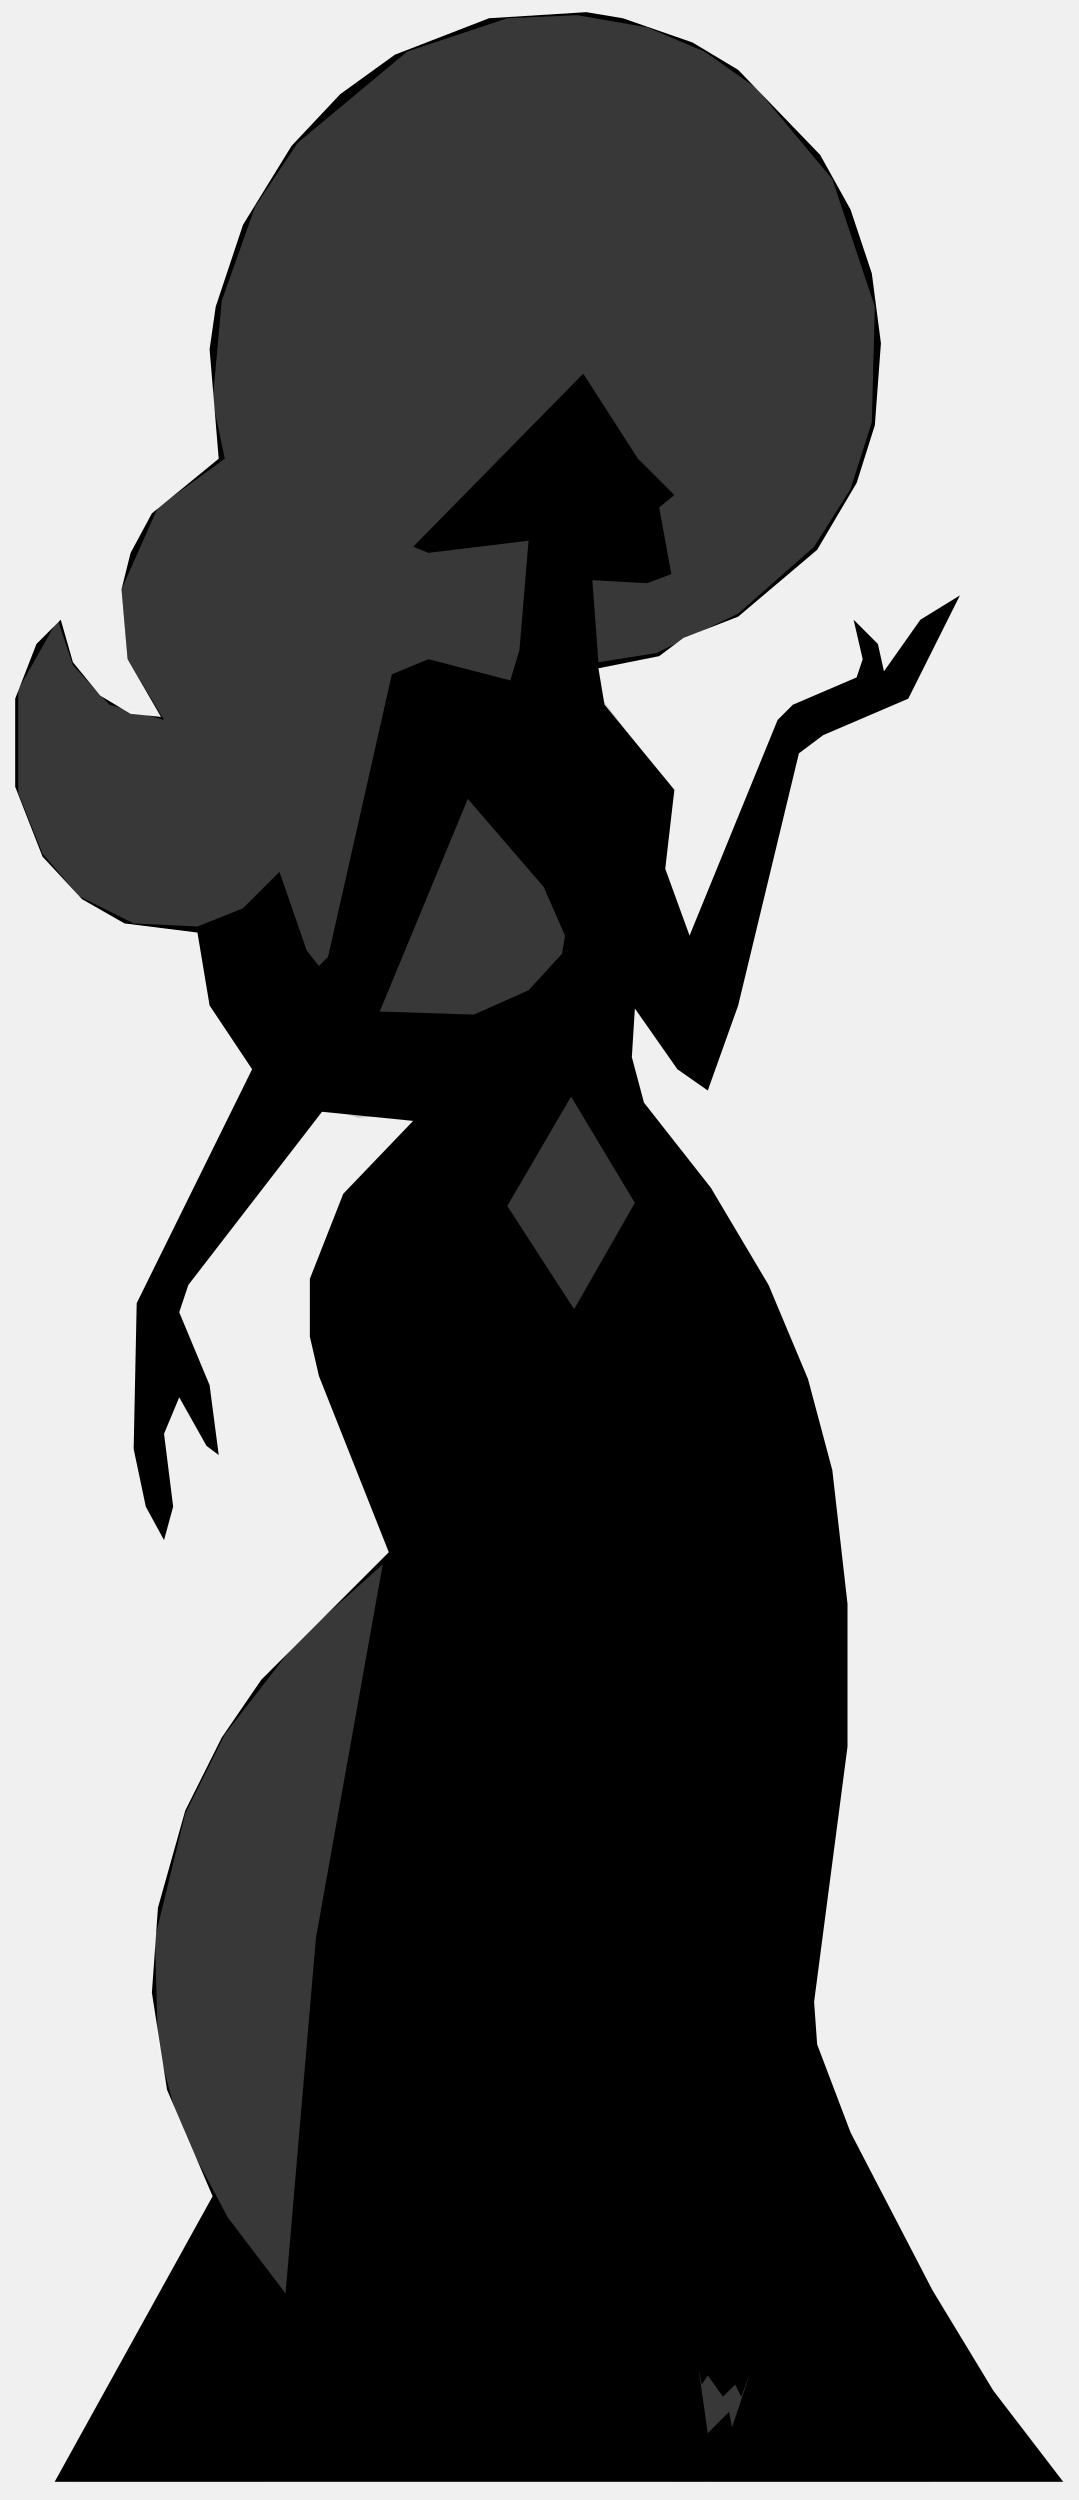
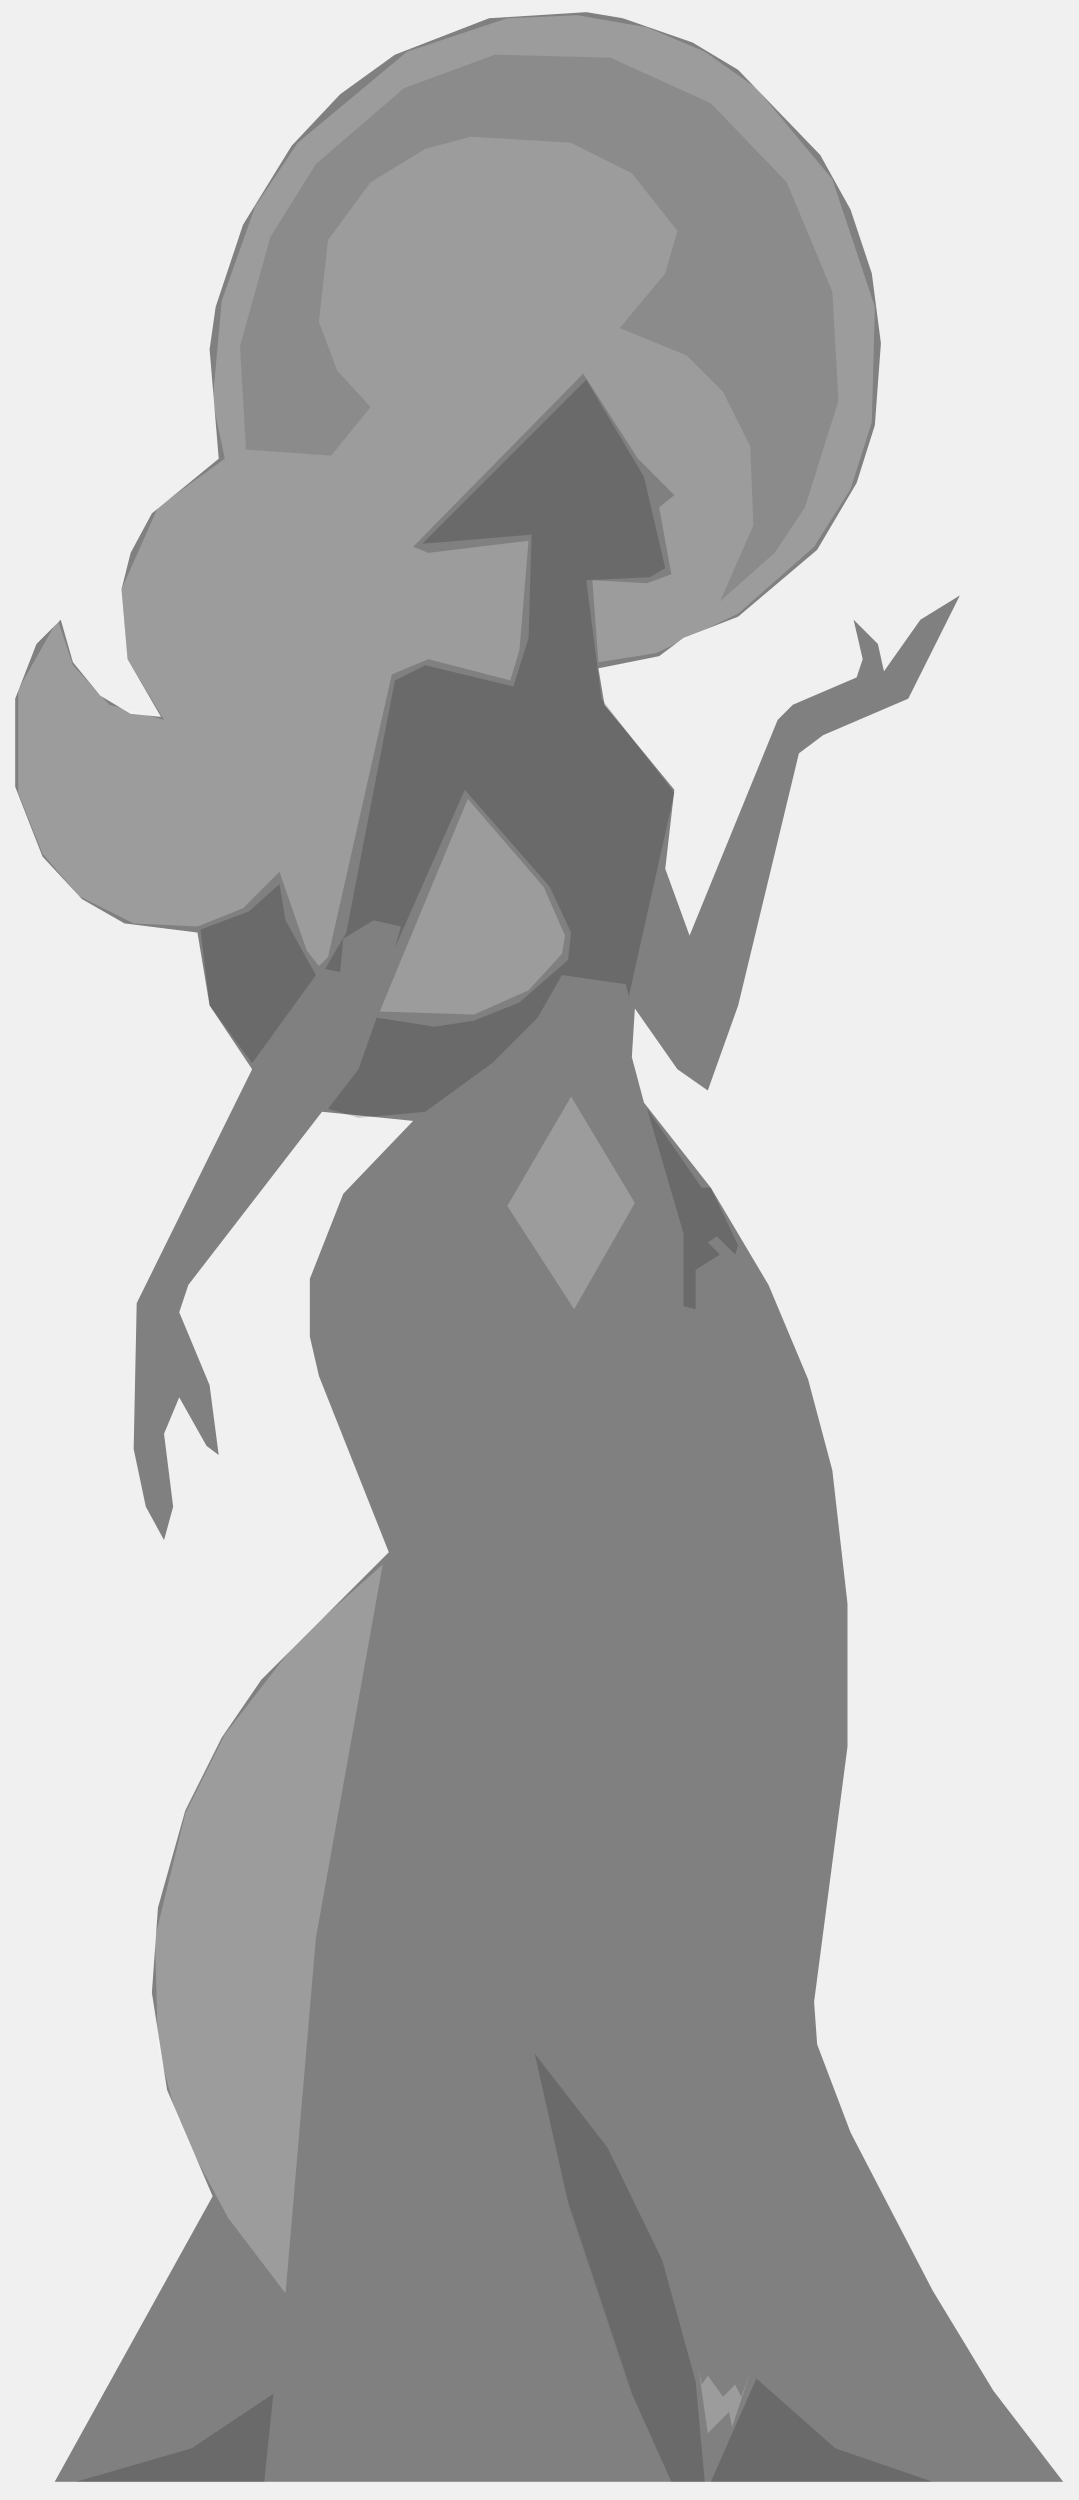
<svg xmlns="http://www.w3.org/2000/svg" viewBox="0 0 355 823" role="img" aria-label="Lâmina">
-   <path d="M161,6 L130,18 L112,31 L96,48 L80,74 L71,101 L69,115 L72,151 L50,169 L43,182 L40,194 L42,217 L53,236 L43,235 L33,229 L24,218 L20,204 L12,212 L5,230 L5,259 L14,282 L27,296 L41,304 L65,307 L69,331 L83,352 L45,429 L44,477 L48,496 L54,507 L57,496 L54,472 L59,460 L68,476 L72,479 L69,456 L59,432 L62,423 L106,366 L136,369 L113,393 L102,421 L102,440 L105,453 L128,511 L86,553 L73,572 L61,596 L52,628 L50,656 L55,688 L70,723 L18,817 L350,817 L327,787 L307,754 L280,702 L269,673 L268,659 L279,575 L279,528 L274,484 L266,454 L253,423 L234,391 L212,363 L208,348 L209,332 L223,352 L233,359 L243,331 L263,248 L271,242 L299,230 L316,196 L303,204 L291,221 L289,212 L281,204 L284,217 L282,223 L261,232 L256,237 L227,308 L219,286 L222,260 L199,232 L197,220 L217,216 L225,210 L243,203 L269,181 L282,159 L288,140 L290,113 L287,90 L280,69 L270,51 L243,23 L228,14 L205,6 L193,4Z" fill="currentColor" fill-rule="evenodd" />
+   <path d="M161,6 L130,18 L112,31 L96,48 L80,74 L71,101 L69,115 L72,151 L50,169 L43,182 L40,194 L42,217 L53,236 L43,235 L33,229 L24,218 L20,204 L12,212 L5,230 L5,259 L14,282 L27,296 L41,304 L65,307 L69,331 L83,352 L45,429 L44,477 L48,496 L54,507 L57,496 L54,472 L59,460 L68,476 L72,479 L69,456 L59,432 L62,423 L106,366 L136,369 L113,393 L102,421 L102,440 L105,453 L128,511 L86,553 L73,572 L61,596 L52,628 L50,656 L55,688 L70,723 L18,817 L350,817 L327,787 L307,754 L280,702 L269,673 L268,659 L279,575 L279,528 L274,484 L266,454 L253,423 L234,391 L212,363 L208,348 L209,332 L223,352 L233,359 L243,331 L263,248 L271,242 L299,230 L316,196 L303,204 L291,221 L289,212 L281,204 L284,217 L282,223 L261,232 L256,237 L227,308 L219,286 L222,260 L199,232 L197,220 L217,216 L225,210 L243,203 L269,181 L282,159 L288,140 L290,113 L287,90 L280,69 L270,51 L243,23 L228,14 L205,6 L193,4Z" fill="#808080" fill-rule="evenodd" />
  <path d="M90,788 L63,806 L25,817 L87,817Z M234,817 L307,817 L275,806 L249,783Z M176,676 L187,725 L208,788 L221,817 L232,817 L229,784 L218,744 L200,707Z M213,365 L225,406 L225,430 L229,431 L229,418 L237,413 L233,409 L236,407 L242,413 L243,410 L234,391 L231,391Z M92,291 L82,300 L66,306 L69,331 L83,350 L104,321 L94,303Z M193,125 L139,179 L175,176 L174,210 L169,226 L140,219 L130,224 L114,307 L107,319 L112,320 L113,309 L123,303 L132,305 L130,312 L153,260 L181,292 L188,307 L187,316 L171,330 L156,336 L143,338 L124,335 L118,352 L108,365 L118,368 L140,366 L162,350 L177,335 L185,321 L206,324 L207,328 L222,261 L198,230 L193,191 L214,190 L219,187 L212,157Z M133,29 L104,54 L89,78 L79,114 L81,148 L109,150 L122,134 L111,122 L105,106 L108,79 L122,60 L140,49 L155,45 L188,47 L208,57 L223,76 L219,90 L204,108 L226,117 L238,129 L247,147 L248,173 L237,198 L255,182 L265,167 L276,132 L274,96 L259,60 L234,34 L201,19 L163,18Z" fill="#000" opacity=".17" />
  <path d="M230,780 L233,801 L240,794 L241,799 L247,781 L244,789 L242,785 L238,789 L233,782 L231,785Z M126,515 L98,540 L74,571 L61,597 L51,638 L52,674 L59,700 L75,730 L94,755 L104,638Z M188,361 L167,397 L189,431 L209,396Z M154,263 L125,333 L156,334 L174,326 L185,314 L186,308 L179,292Z M249,29 L232,17 L213,9 L190,5 L167,6 L134,17 L98,47 L84,68 L73,99 L70,132 L74,151 L52,167 L40,194 L42,217 L54,237 L36,232 L24,219 L19,204 L6,227 L6,261 L14,281 L26,295 L44,304 L65,305 L80,299 L92,287 L101,313 L105,318 L108,315 L129,222 L141,217 L168,224 L171,214 L174,178 L141,182 L136,180 L192,123 L210,151 L222,163 L217,167 L221,189 L213,192 L195,191 L197,218 L216,215 L243,202 L268,180 L280,161 L287,139 L288,101 L274,59Z" fill="#fff" opacity=".22" />
</svg>
